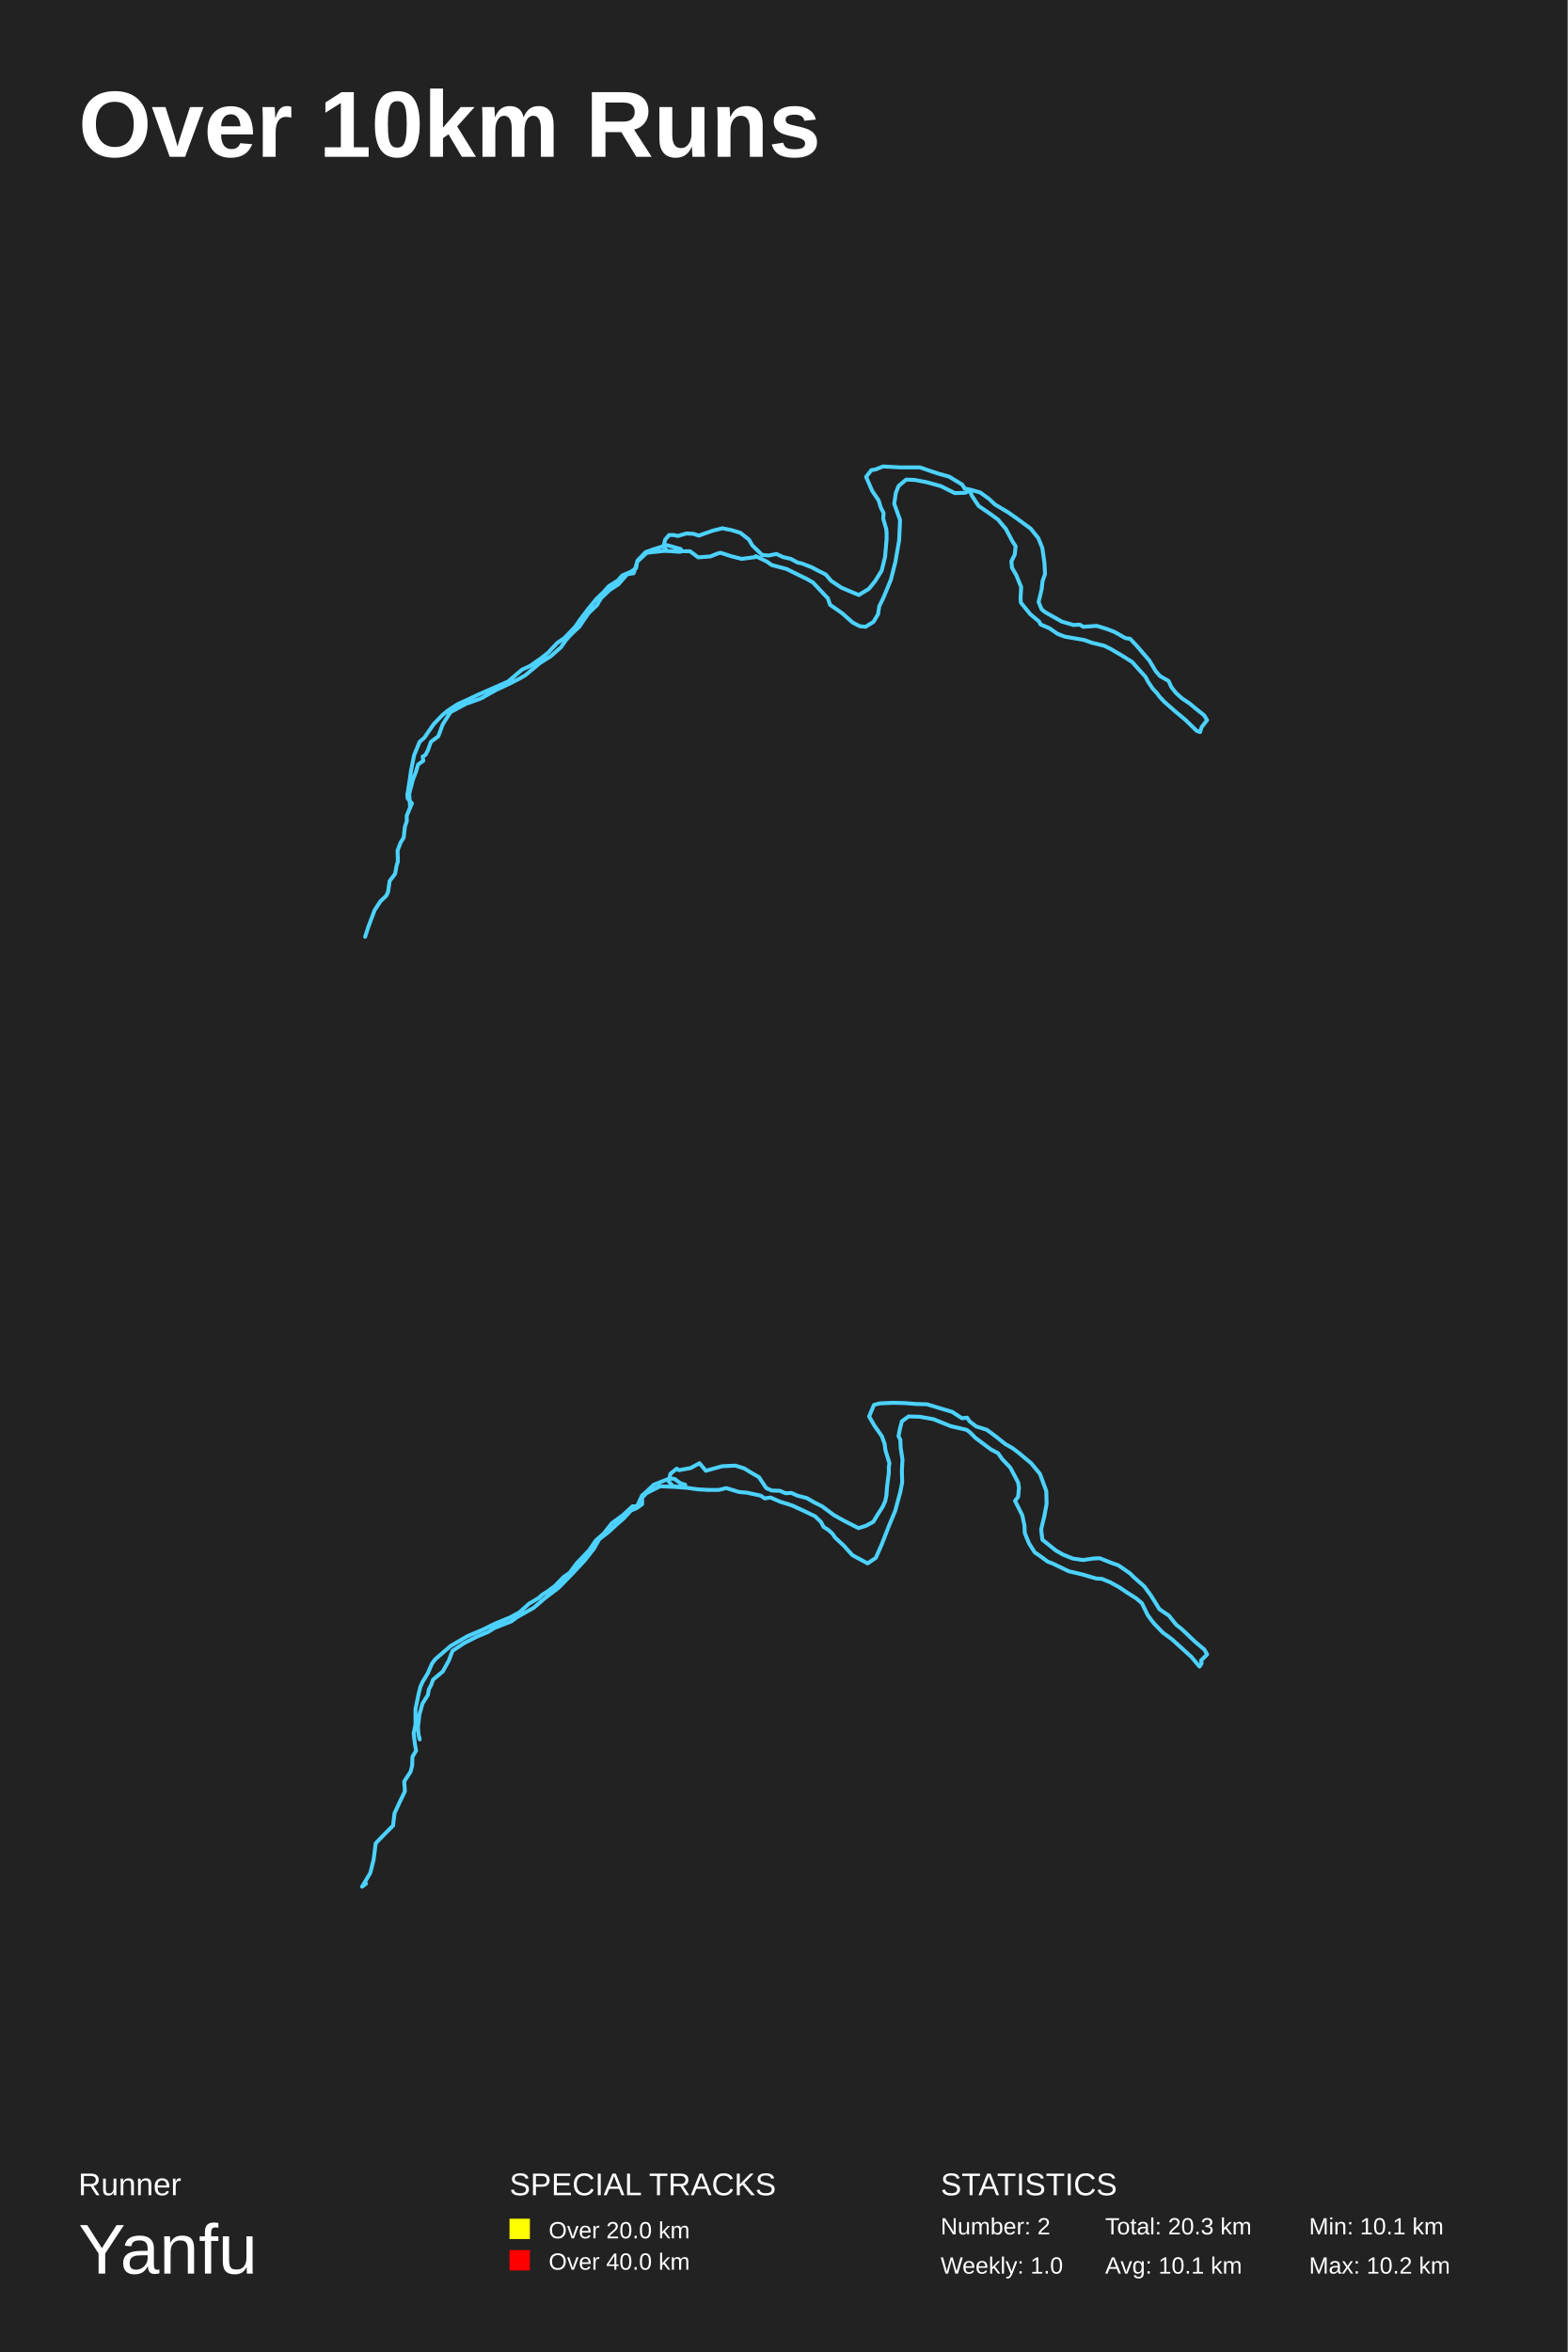
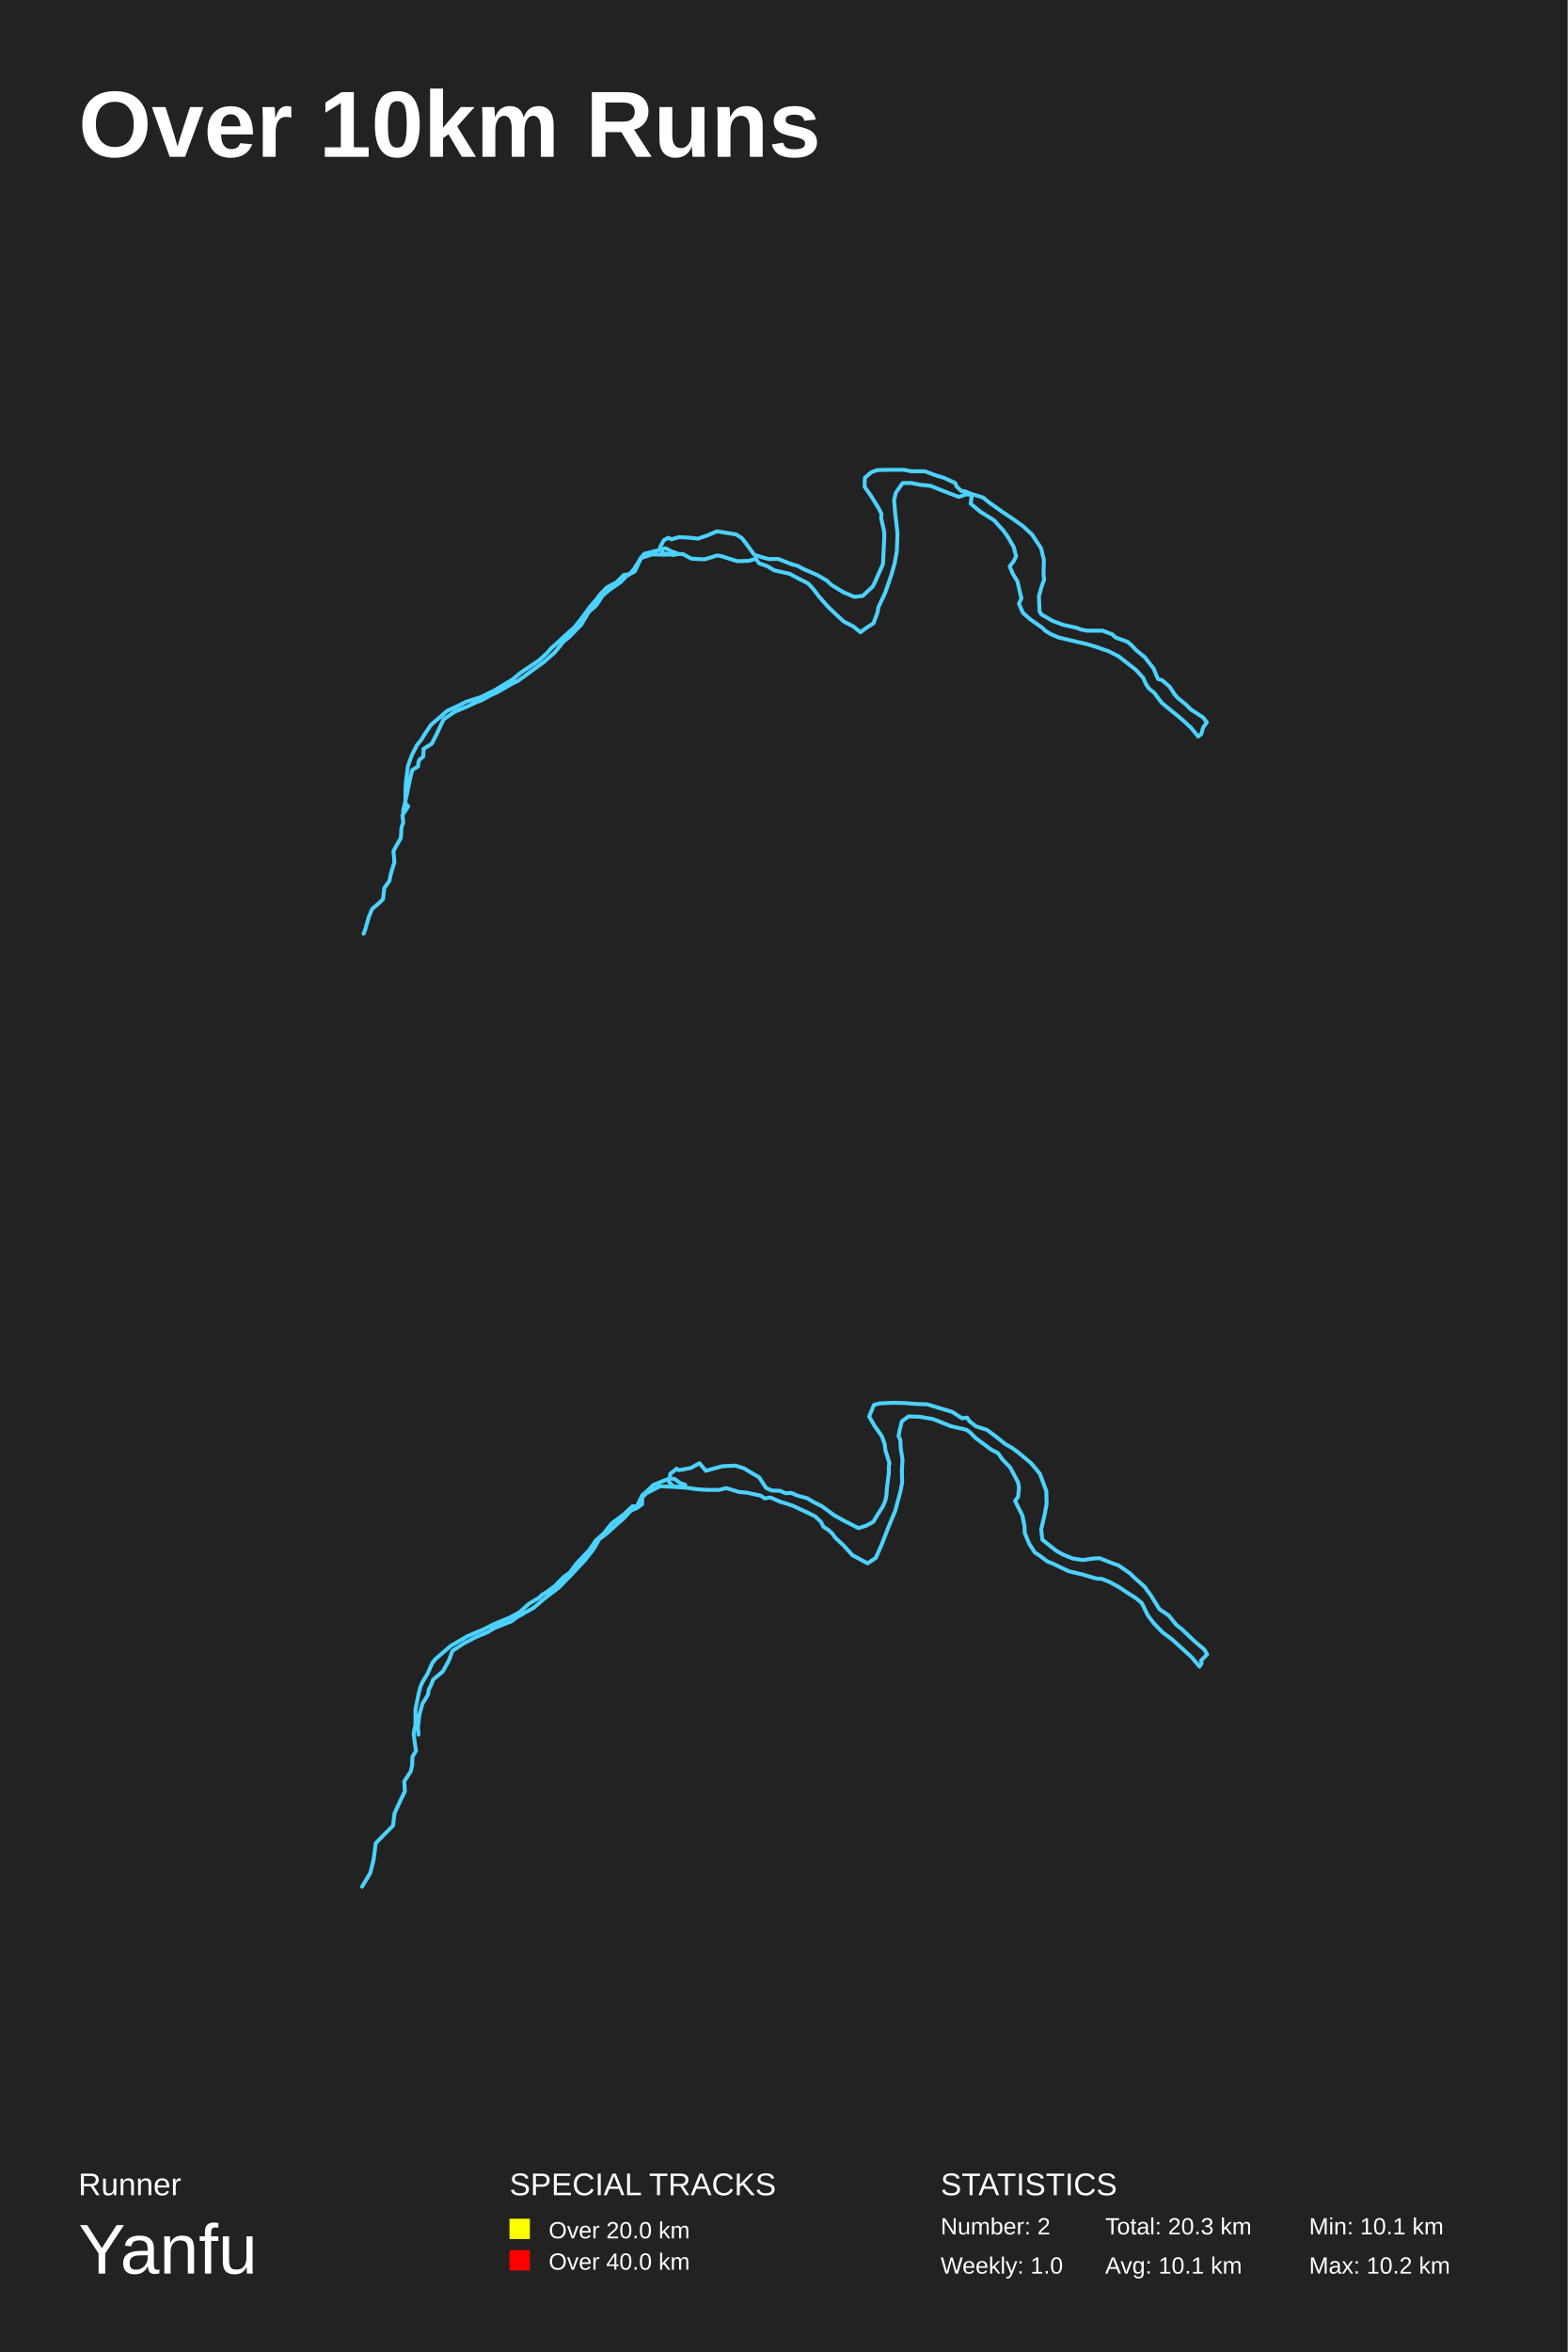
<svg xmlns="http://www.w3.org/2000/svg" baseProfile="full" height="300mm" version="1.1" viewBox="0,0,200,300" width="200mm">
  <defs />
  <rect fill="#222222" height="300" width="200" x="0" y="0" />
  <text fill="#FFFFFF" style="font-size:12px; font-family:Arial; font-weight:bold;" x="10" y="20">Over 10km Runs</text>
  <text fill="#FFFFFF" style="font-size:4px; font-family:Arial" x="10" y="280">Runner</text>
  <text fill="#FFFFFF" style="font-size:9px; font-family:Arial" x="10" y="290">Yanfu</text>
  <text fill="#FFFFFF" style="font-size:4px; font-family:Arial" x="65" y="280">SPECIAL TRACKS</text>
  <rect fill="yellow" height="2.6" width="2.6" x="65" y="283" />
  <text fill="#FFFFFF" style="font-size:3px; font-family:Arial" x="70" y="285.5">Over 20.0 km</text>
  <rect fill="red" height="2.6" width="2.6" x="65" y="287" />
  <text fill="#FFFFFF" style="font-size:3px; font-family:Arial" x="70" y="289.5">Over 40.0 km</text>
  <text fill="#FFFFFF" style="font-size:4px; font-family:Arial" x="120" y="280">STATISTICS</text>
  <text fill="#FFFFFF" style="font-size:3px; font-family:Arial" x="120" y="285">Number: 2</text>
  <text fill="#FFFFFF" style="font-size:3px; font-family:Arial" x="120" y="290">Weekly: 1.0</text>
  <text fill="#FFFFFF" style="font-size:3px; font-family:Arial" x="141" y="285">Total: 20.3 km</text>
  <text fill="#FFFFFF" style="font-size:3px; font-family:Arial" x="141" y="290">Avg: 10.1 km</text>
  <text fill="#FFFFFF" style="font-size:3px; font-family:Arial" x="167" y="285">Min: 10.1 km</text>
  <text fill="#FFFFFF" style="font-size:3px; font-family:Arial" x="167" y="290">Max: 10.2 km</text>
-   <polyline fill="none" opacity="1" points="52.087,103.563 52.321,102.977 52.204,101.26 52.672,99.465 53.062,98.45 53.335,97.513 53.999,97.045 53.921,96.498 54.272,96.303 54.584,95.718 54.974,94.625 55.91,93.922 56.496,92.361 57.471,90.839 59.422,89.785 61.061,89.2 61.451,89.044 62.27,88.575 63.324,87.99 65.001,87.209 66.367,86.507 67.03,86.117 68.903,84.555 70.269,83.697 71.556,82.565 72.181,81.667 72.844,80.926 73.897,79.95 75.068,78.233 76.199,77.14 76.395,76.75 76.707,76.281 77.76,75.267 78.892,74.525 80.023,73.237 80.842,73.12 81.311,71.637 82.52,70.505 84.705,70.271 86.149,70.31 87.28,70.31 88.022,70.31 89.075,71.09 90.636,70.973 91.494,70.622 91.923,70.505 93.25,70.934 94.616,71.286 96.41,71.051 96.41,70.934 97.854,71.637 98.439,72.066 100.351,72.574 101.366,73.081 102.887,73.822 103.707,74.291 104.37,74.993 105.618,76.32 105.892,77.14 107.413,78.194 108.779,79.404 109.676,79.872 110.418,79.95 111.432,79.326 112.017,78.35 112.173,77.335 112.72,76.203 113.656,73.94 114.241,71.637 114.319,71.169 114.71,68.905 114.827,66.329 114.085,64.26 114.28,62.894 114.632,61.997 115.607,61.177 116.699,61.216 118.143,61.489 120.016,61.997 121.811,62.894 123.137,62.855 123.723,62.582 123.996,63.246 124.854,64.534 126.22,65.47 127.351,66.29 127.819,66.875 128.327,67.461 129.146,69.022 129.575,69.685 129.458,70.739 129.029,71.598 129.107,72.417 129.653,73.354 130.277,74.876 130.199,76.32 130.238,76.867 131.448,78.35 132.579,79.287 132.736,79.638 133.906,80.145 134.921,80.848 135.818,81.199 138.315,81.628 139.29,81.98 140.89,82.37 141.671,82.76 143.075,83.58 144.441,84.438 145.065,85.141 146.158,86.351 146.431,86.897 147.055,87.834 147.64,88.458 147.913,88.849 148.538,89.512 149.864,90.683 151.23,91.815 152.673,93.22 153.103,93.376 153.298,92.752 154.0,91.854 153.61,91.229 152.439,90.293 151.737,89.707 150.801,89.083 150.02,88.38 149.435,87.639 149.084,86.858 147.991,86.234 147.445,85.609 146.626,84.243 145.221,82.604 144.909,82.253 144.168,81.472 143.582,81.394 142.217,80.614 141.202,80.223 139.915,79.833 138.198,79.95 137.769,79.677 136.949,79.716 135.467,79.287 133.321,78.077 132.892,77.725 132.501,76.789 132.892,75.149 133.009,74.096 133.321,73.237 133.243,71.754 132.97,69.881 132.462,68.632 131.487,67.422 129.731,66.134 128.678,65.392 126.922,64.338 126.181,63.636 125.049,62.816 123.801,62.465 123.059,62.309 122.747,61.802 122.162,61.45 121.069,60.787 119.782,60.435 118.377,59.967 117.363,59.616 115.997,59.616 114.905,59.616 112.642,59.499 111.666,59.889 111.159,59.967 110.496,60.826 111.276,62.621 112.095,63.831 112.368,64.729 112.72,65.431 112.681,66.173 113.071,67.5 113.11,68.007 113.11,68.749 112.915,71.012 112.486,72.769 111.666,74.096 110.847,75.11 109.559,75.891 108.35,75.384 107.335,74.954 106.048,74.096 105.345,73.276 104.409,72.808 103.512,72.339 102.302,71.871 101.756,71.754 100.897,71.286 99.883,71.051 99.064,70.661 98.049,70.856 97.23,70.778 95.981,69.568 95.552,68.827 94.46,67.968 93.328,67.617 92.158,67.383 90.909,67.695 89.582,68.163 89.153,68.319 88.451,68.085 87.553,68.046 86.5,68.358 85.876,68.241 85.368,68.241 84.861,68.827 84.627,69.724 85.134,70.271 86.773,70.388 86.851,70.037 85.759,69.724 85.056,69.529 83.34,70.076 82.364,70.427 81.311,71.52 81.155,72.456 80.491,72.925 79.399,73.393 78.814,74.057 77.682,74.759 76.941,75.579 76.121,76.359 75.029,77.686 73.936,79.13 73.468,79.833 73.117,80.223 71.986,81.394 71.127,81.98 70.308,82.838 69.996,83.189 69.02,83.97 67.616,84.946 66.601,85.414 64.806,86.936 62.855,87.795 60.983,88.615 59.422,89.356 58.368,89.824 57.12,90.644 56.418,91.229 55.364,92.322 54.467,93.61 54.155,94.079 53.53,94.625 52.828,96.342 52.438,98.294 52.243,99.66 51.97,101.377 52.009,101.845 52.555,102.47 51.892,104.031 51.892,104.773 51.658,105.436 51.501,106.841 51.111,107.466 50.721,108.48 50.76,109.885 50.604,110.393 50.409,111.446 49.707,112.383 49.512,113.749 49.277,114.257 48.536,114.959 47.795,116.091 47.561,116.715 47.014,118.159 46.585,119.486" stroke="#4DD2FF" stroke-dasharray="none" stroke-linecap="round" stroke-linejoin="round" stroke-width="0.5" />
-   <polyline fill="none" opacity="1" points="53.548,221.868 53.394,221.249 53.316,220.319 53.51,218.693 53.897,217.299 54.594,216.176 54.71,215.479 55.019,214.898 55.252,214.24 56.49,213.195 57.265,211.801 57.729,210.562 59.2,209.593 60.787,208.78 62.258,208.161 63.071,207.657 65.239,206.806 65.974,206.263 68.103,205.063 69.497,203.863 71.277,202.507 72.942,200.804 74.606,199.023 75.729,197.59 76.465,196.312 77.626,195.421 78.671,194.453 79.523,193.718 80.49,192.672 81.226,192.362 81.923,191.859 81.923,191.007 82.465,190.465 84.206,189.575 85.987,189.652 87.613,189.768 89.006,189.962 90.323,190.039 91.716,190.039 92.645,189.807 94.31,190.31 95.277,190.388 97.058,190.775 97.561,191.123 98.297,191.007 99.535,191.549 100.426,191.82 101.123,192.053 102.632,192.75 103.987,193.408 104.723,194.105 105.071,194.763 105.69,195.15 106.194,195.615 106.542,196.118 107.626,197.125 108.748,198.364 110.684,199.41 111.729,198.713 112.465,197.048 113.355,194.763 114.206,192.711 114.865,190.272 115.097,189.071 115.058,187.561 115.135,186.167 114.903,184.657 114.865,183.65 114.632,183.186 114.787,182.334 115.058,181.288 115.91,180.669 117.342,180.707 119.084,181.017 121.29,181.908 123.303,182.372 123.729,182.682 124.465,183.418 126.439,184.889 127.329,185.354 127.871,186.128 128.877,187.174 129.884,189.071 130,189.768 129.884,190.93 129.497,191.433 130.426,193.292 130.697,194.608 130.735,195.538 131.277,196.854 132.013,198.016 132.71,198.48 133.639,199.177 134.258,199.41 136.348,200.417 138.013,200.804 139.871,201.346 140.568,201.385 141.613,201.81 142.813,202.469 143.781,203.127 144.942,203.863 145.677,204.482 146.413,205.992 146.8,206.534 147.265,207.115 148.348,208.238 149.51,209.09 150.71,210.174 151.987,211.336 153.032,212.575 153.303,212.149 153.226,211.801 154.0,211.026 153.652,210.407 152.413,209.361 150.787,207.812 150.052,207.231 149.123,206.07 147.923,205.257 146.839,203.514 145.987,202.353 144.632,201.152 144.168,200.688 142.658,199.642 141.961,199.41 140.297,198.752 139.484,198.79 138.168,198.984 136.852,198.79 135.613,198.287 134.723,197.783 132.981,196.39 132.826,195.073 133.252,193.292 133.523,191.82 133.484,190.194 132.671,187.987 131.548,186.632 130.155,185.47 129.768,185.16 129.148,184.696 128.258,184.192 127.097,183.263 125.897,182.372 124.542,181.946 123.69,181.288 123.381,180.824 122.723,180.901 121.484,180.088 119.665,179.546 118.271,179.12 116.877,179.081 115.445,178.965 113.935,178.926 112.232,179.004 111.497,179.197 110.877,180.669 111.574,181.869 112.503,183.186 112.852,184.154 112.968,185.005 113.316,186.128 113.471,186.632 113.394,187.135 113.394,187.871 113.161,189.691 113.084,190.736 112.929,191.472 112.619,192.169 112,193.137 111.419,194.105 110.49,194.608 109.523,194.918 108.245,194.26 107.781,194.028 106.387,193.253 104.877,192.13 103.871,191.627 102.942,191.085 101.742,190.775 100.968,190.426 100.232,190.465 99.497,190.155 98.452,190.117 97.755,189.807 96.826,188.413 96.013,187.948 94.929,187.29 93.806,186.941 92.142,187.019 90.594,187.445 90.052,187.6 89.239,186.632 88.116,187.251 86.606,187.522 86.335,187.329 85.523,187.987 85.329,188.994 85.871,189.575 87.148,189.691 87.419,189.381 86.8,189.187 86.065,188.645 85.445,188.568 83.394,189.381 82.426,190.31 81.923,190.736 81.265,192.13 80.684,192.13 79.523,193.214 78.052,194.299 77.045,195.576 76,196.506 75.187,197.706 74.452,198.48 73.6,199.371 72.671,200.61 71.897,201.152 70.813,202.275 69.768,203.05 69.187,203.398 68.723,203.824 67.484,204.56 66.284,205.644 65.084,206.302 63.11,207.115 61.716,207.812 59.626,208.703 57.497,209.942 55.561,211.607 55.135,212.149 54.555,213.466 53.897,214.55 53.626,215.169 53.394,216.099 53.2,217.067 53.006,217.996 53.006,219.971 52.774,221.094 52.929,222.41 53.084,223.301 52.619,224.075 52.581,225.198 52.387,225.973 51.574,227.212 51.652,228.489 51.11,229.612 50.335,231.277 50.142,232.865 49.677,233.33 49.019,233.988 47.935,235.111 47.665,237.202 47.239,238.905 46.194,240.648 46.697,240.261" stroke="#4DD2FF" stroke-dasharray="none" stroke-linecap="round" stroke-linejoin="round" stroke-width="0.5" />
+   <polyline fill="none" opacity="1" points="51.531,103.676 51.414,103.519 51.924,101.243 52.277,99.516 52.591,98.221 53.336,97.75 53.375,97.279 53.493,96.926 54.003,96.495 54.042,95.514 55.101,94.846 55.807,93.434 56.592,91.746 58.044,90.765 59.652,90.098 60.711,89.588 61.378,89.353 62.673,88.646 63.379,88.332 65.419,87.155 66.086,86.841 67.537,85.782 69.42,84.408 70.715,83.27 71.539,82.289 71.813,81.897 72.598,81.269 74.167,79.66 75.109,78.051 75.893,77.384 76.168,77.07 76.874,75.971 77.815,75.186 79.189,74.244 79.895,73.499 80.993,72.871 81.778,71.184 83.19,70.713 84.798,70.752 86.015,70.673 87.113,70.673 88.211,71.262 89.859,71.341 90.958,71.027 91.35,70.87 91.781,70.87 94.057,71.576 95.547,71.537 96.41,71.262 96.842,71.851 97.862,72.204 98.803,72.753 100.726,73.185 101.981,73.852 103.08,74.401 103.746,75.108 104.453,76.05 105.59,77.345 106.649,78.365 107.63,79.267 108.846,79.895 109.788,80.641 110.455,80.131 111.436,79.503 111.946,78.129 112.063,77.462 112.926,75.618 113.75,73.224 114.142,71.811 114.417,70.281 114.495,68.005 114.221,65.572 114.064,63.767 114.299,62.825 115.162,61.609 116.261,61.609 117.438,61.844 118.693,61.962 120.968,62.864 122.302,63.375 123.244,63.061 123.989,63.1 123.832,64.238 125.048,65.258 126.814,66.357 127.481,67.102 127.991,67.652 128.579,68.476 129.324,69.771 129.638,70.948 129.324,71.576 128.814,72.243 129.207,73.185 129.795,74.127 130.305,76.324 129.991,76.991 130.501,78.169 131.482,79.032 132.894,80.013 133.404,80.484 134.032,80.876 135.052,81.308 137.013,81.779 138.74,82.171 139.877,82.525 141.446,83.074 142.702,83.702 143.996,84.722 144.899,85.428 145.84,86.449 146.193,87.234 146.546,87.783 147.292,88.411 147.802,89.117 148.233,89.666 149.292,90.53 150.783,91.746 151.96,92.845 152.862,93.944 153.255,93.63 153.49,92.806 153.961,92.139 153.49,91.511 151.921,90.491 151.293,89.863 150.234,88.999 149.802,88.489 149.214,87.587 148.272,86.763 147.723,86.606 147.174,85.271 146.036,83.819 144.977,82.956 144.389,82.328 143.839,81.857 142.309,81.308 141.917,80.916 140.662,80.445 138.661,80.445 137.876,80.288 137.406,80.092 135.64,79.699 134.267,79.189 132.855,78.365 132.62,77.972 132.541,76.05 132.894,74.794 133.208,73.931 133.13,73.342 133.169,71.38 132.816,69.928 131.678,68.201 130.501,67.102 129.011,66.043 127.951,65.337 126.225,64.12 125.401,63.453 123.871,62.982 123.126,62.668 122.655,62.629 122.028,62.04 121.871,61.609 120.419,60.942 119.36,60.628 117.987,60.117 116.339,60.117 115.241,59.921 113.515,59.921 111.906,59.96 111.161,60.235 110.337,60.942 110.298,62.08 111.122,63.257 112.142,64.905 112.456,65.572 112.416,66.121 112.769,67.652 112.809,68.123 112.809,68.633 112.73,70.203 112.652,71.929 111.592,74.323 111.357,74.794 110.062,76.01 109.003,76.128 107.591,75.539 106.061,74.598 105.473,74.048 104.335,73.381 103.629,73.067 102.452,72.557 101.746,72.165 101,71.968 100.098,71.615 99.313,71.301 98.058,71.301 97.313,71.105 96.214,70.752 95.312,69.496 94.645,68.633 93.9,68.162 92.684,67.966 91.467,67.77 90.291,68.28 89.035,68.711 88.447,68.633 87.584,68.554 86.603,68.515 85.661,68.79 85.269,68.594 84.681,68.908 84.21,69.81 84.563,70.556 85.897,70.791 86.564,70.634 85.622,70.32 84.916,69.928 83.308,70.36 82.209,70.634 81.778,71.144 80.875,72.596 80.326,73.224 79.581,73.342 78.639,74.284 77.423,74.912 76.639,75.736 75.932,76.638 75.344,77.305 74.246,78.797 73.226,80.092 72.794,80.445 72.009,81.151 70.872,82.211 70.401,82.603 69.656,83.427 68.793,84.212 68.047,84.722 66.4,85.821 65.419,86.645 63.222,87.979 61.339,88.921 59.456,89.51 58.632,89.941 57.024,90.687 56.082,91.511 54.984,92.453 54.042,93.865 53.768,94.336 53.218,95.003 52.551,96.298 52.041,97.711 51.767,99.948 51.728,101.125 51.728,102.459 52.081,102.852 51.335,103.99 51.453,104.892 51.218,105.559 51.139,106.894 50.59,107.835 50.198,108.542 50.315,109.994 50.08,110.739 49.845,111.524 49.688,112.348 49.021,113.29 48.864,114.703 48.197,115.331 47.491,115.919 47.059,116.939 46.588,118.588 46.392,119.098" stroke="#4DD2FF" stroke-dasharray="none" stroke-linecap="round" stroke-linejoin="round" stroke-width="0.5" />
+   <polyline fill="none" opacity="1" points="53.394,221.249 53.316,220.319 53.51,218.693 53.897,217.299 54.594,216.176 54.71,215.479 55.019,214.898 55.252,214.24 56.49,213.195 57.265,211.801 57.729,210.562 59.2,209.593 60.787,208.78 62.258,208.161 63.071,207.657 65.239,206.806 65.974,206.263 68.103,205.063 69.497,203.863 71.277,202.507 72.942,200.804 74.606,199.023 75.729,197.59 76.465,196.312 77.626,195.421 78.671,194.453 79.523,193.718 80.49,192.672 81.226,192.362 81.923,191.859 81.923,191.007 82.465,190.465 84.206,189.575 85.987,189.652 87.613,189.768 89.006,189.962 90.323,190.039 91.716,190.039 92.645,189.807 94.31,190.31 95.277,190.388 97.058,190.775 97.561,191.123 98.297,191.007 99.535,191.549 100.426,191.82 101.123,192.053 102.632,192.75 103.987,193.408 104.723,194.105 105.071,194.763 105.69,195.15 106.194,195.615 106.542,196.118 107.626,197.125 108.748,198.364 110.684,199.41 111.729,198.713 112.465,197.048 113.355,194.763 114.206,192.711 114.865,190.272 115.097,189.071 115.058,187.561 115.135,186.167 114.903,184.657 114.865,183.65 114.632,183.186 114.787,182.334 115.058,181.288 115.91,180.669 117.342,180.707 119.084,181.017 121.29,181.908 123.303,182.372 123.729,182.682 124.465,183.418 126.439,184.889 127.329,185.354 127.871,186.128 128.877,187.174 129.884,189.071 130,189.768 129.884,190.93 129.497,191.433 130.426,193.292 130.697,194.608 130.735,195.538 131.277,196.854 132.013,198.016 132.71,198.48 133.639,199.177 134.258,199.41 136.348,200.417 138.013,200.804 139.871,201.346 140.568,201.385 141.613,201.81 142.813,202.469 143.781,203.127 144.942,203.863 145.677,204.482 146.413,205.992 146.8,206.534 147.265,207.115 148.348,208.238 149.51,209.09 150.71,210.174 151.987,211.336 153.032,212.575 153.303,212.149 153.226,211.801 154.0,211.026 153.652,210.407 152.413,209.361 150.787,207.812 150.052,207.231 149.123,206.07 147.923,205.257 146.839,203.514 145.987,202.353 144.632,201.152 144.168,200.688 142.658,199.642 141.961,199.41 140.297,198.752 139.484,198.79 138.168,198.984 136.852,198.79 135.613,198.287 134.723,197.783 132.981,196.39 132.826,195.073 133.252,193.292 133.523,191.82 133.484,190.194 132.671,187.987 131.548,186.632 130.155,185.47 129.768,185.16 129.148,184.696 128.258,184.192 127.097,183.263 125.897,182.372 124.542,181.946 123.69,181.288 123.381,180.824 122.723,180.901 121.484,180.088 119.665,179.546 118.271,179.12 116.877,179.081 115.445,178.965 113.935,178.926 112.232,179.004 111.497,179.197 110.877,180.669 111.574,181.869 112.503,183.186 112.852,184.154 112.968,185.005 113.316,186.128 113.471,186.632 113.394,187.135 113.394,187.871 113.161,189.691 113.084,190.736 112.929,191.472 112.619,192.169 112,193.137 111.419,194.105 110.49,194.608 109.523,194.918 108.245,194.26 107.781,194.028 106.387,193.253 104.877,192.13 103.871,191.627 102.942,191.085 101.742,190.775 100.968,190.426 100.232,190.465 99.497,190.155 98.452,190.117 97.755,189.807 96.826,188.413 96.013,187.948 94.929,187.29 93.806,186.941 92.142,187.019 90.594,187.445 90.052,187.6 89.239,186.632 88.116,187.251 86.606,187.522 86.335,187.329 85.523,187.987 85.329,188.994 85.871,189.575 87.148,189.691 87.419,189.381 86.8,189.187 86.065,188.645 85.445,188.568 83.394,189.381 82.426,190.31 81.923,190.736 81.265,192.13 80.684,192.13 79.523,193.214 78.052,194.299 77.045,195.576 76,196.506 75.187,197.706 74.452,198.48 73.6,199.371 72.671,200.61 71.897,201.152 70.813,202.275 69.768,203.05 69.187,203.398 68.723,203.824 67.484,204.56 66.284,205.644 65.084,206.302 63.11,207.115 61.716,207.812 59.626,208.703 57.497,209.942 55.561,211.607 55.135,212.149 54.555,213.466 53.897,214.55 53.626,215.169 53.394,216.099 53.2,217.067 53.006,217.996 53.006,219.971 52.774,221.094 52.929,222.41 53.084,223.301 52.619,224.075 52.581,225.198 52.387,225.973 51.574,227.212 51.652,228.489 51.11,229.612 50.335,231.277 50.142,232.865 49.677,233.33 49.019,233.988 47.935,235.111 47.665,237.202 47.239,238.905 46.194,240.648" stroke="#4DD2FF" stroke-dasharray="none" stroke-linecap="round" stroke-linejoin="round" stroke-width="0.5" />
</svg>
